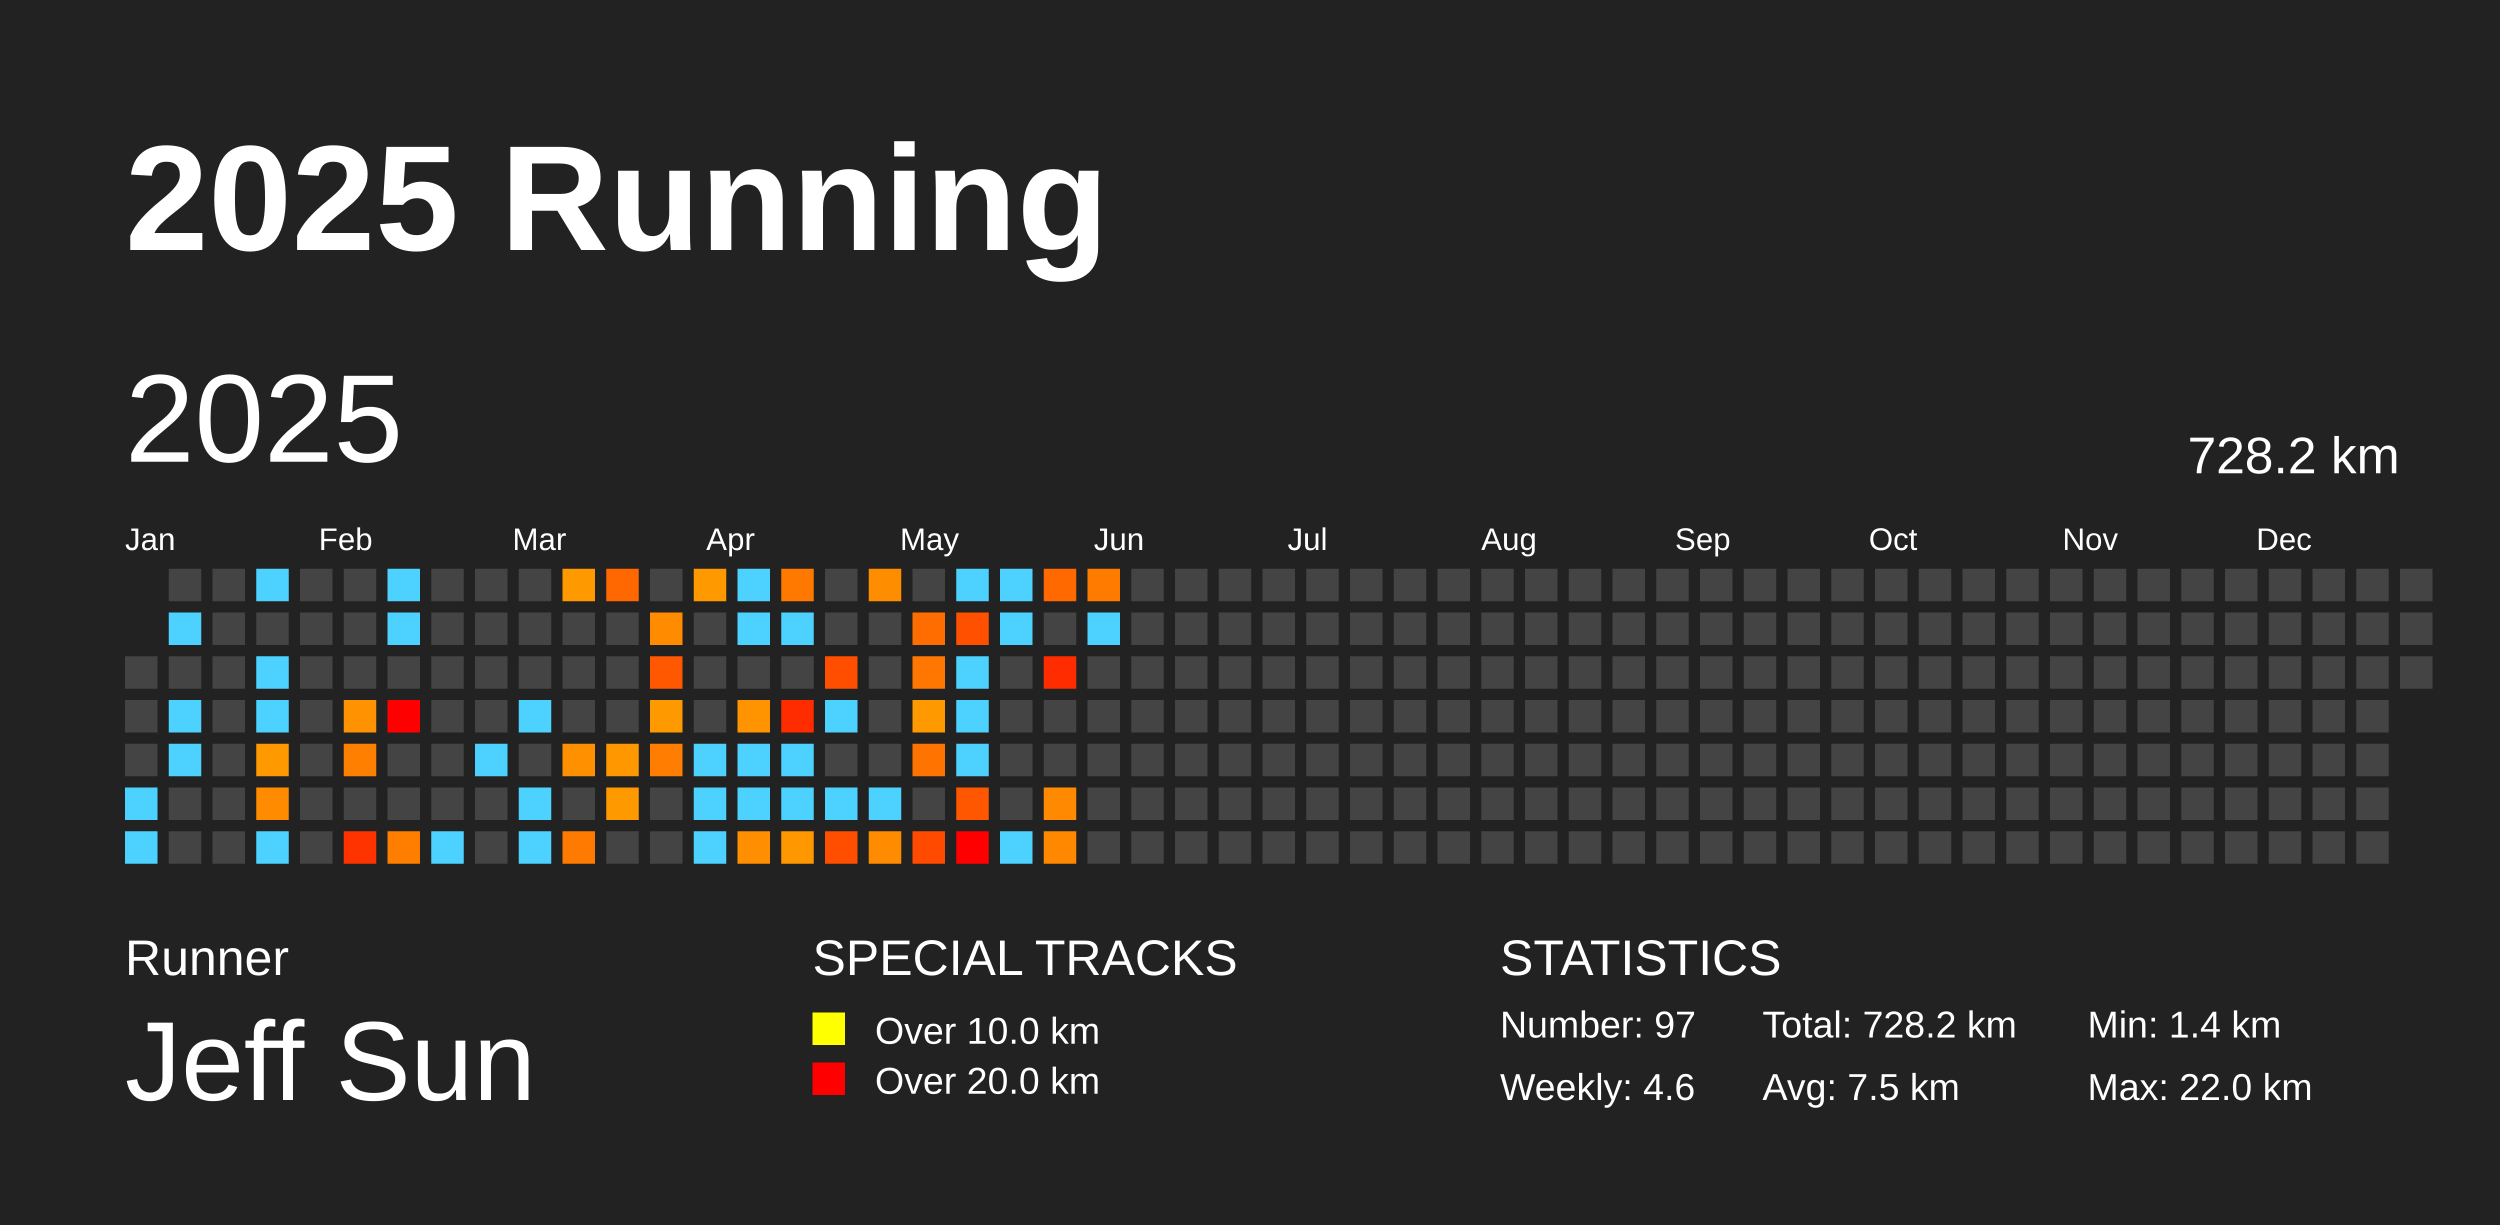
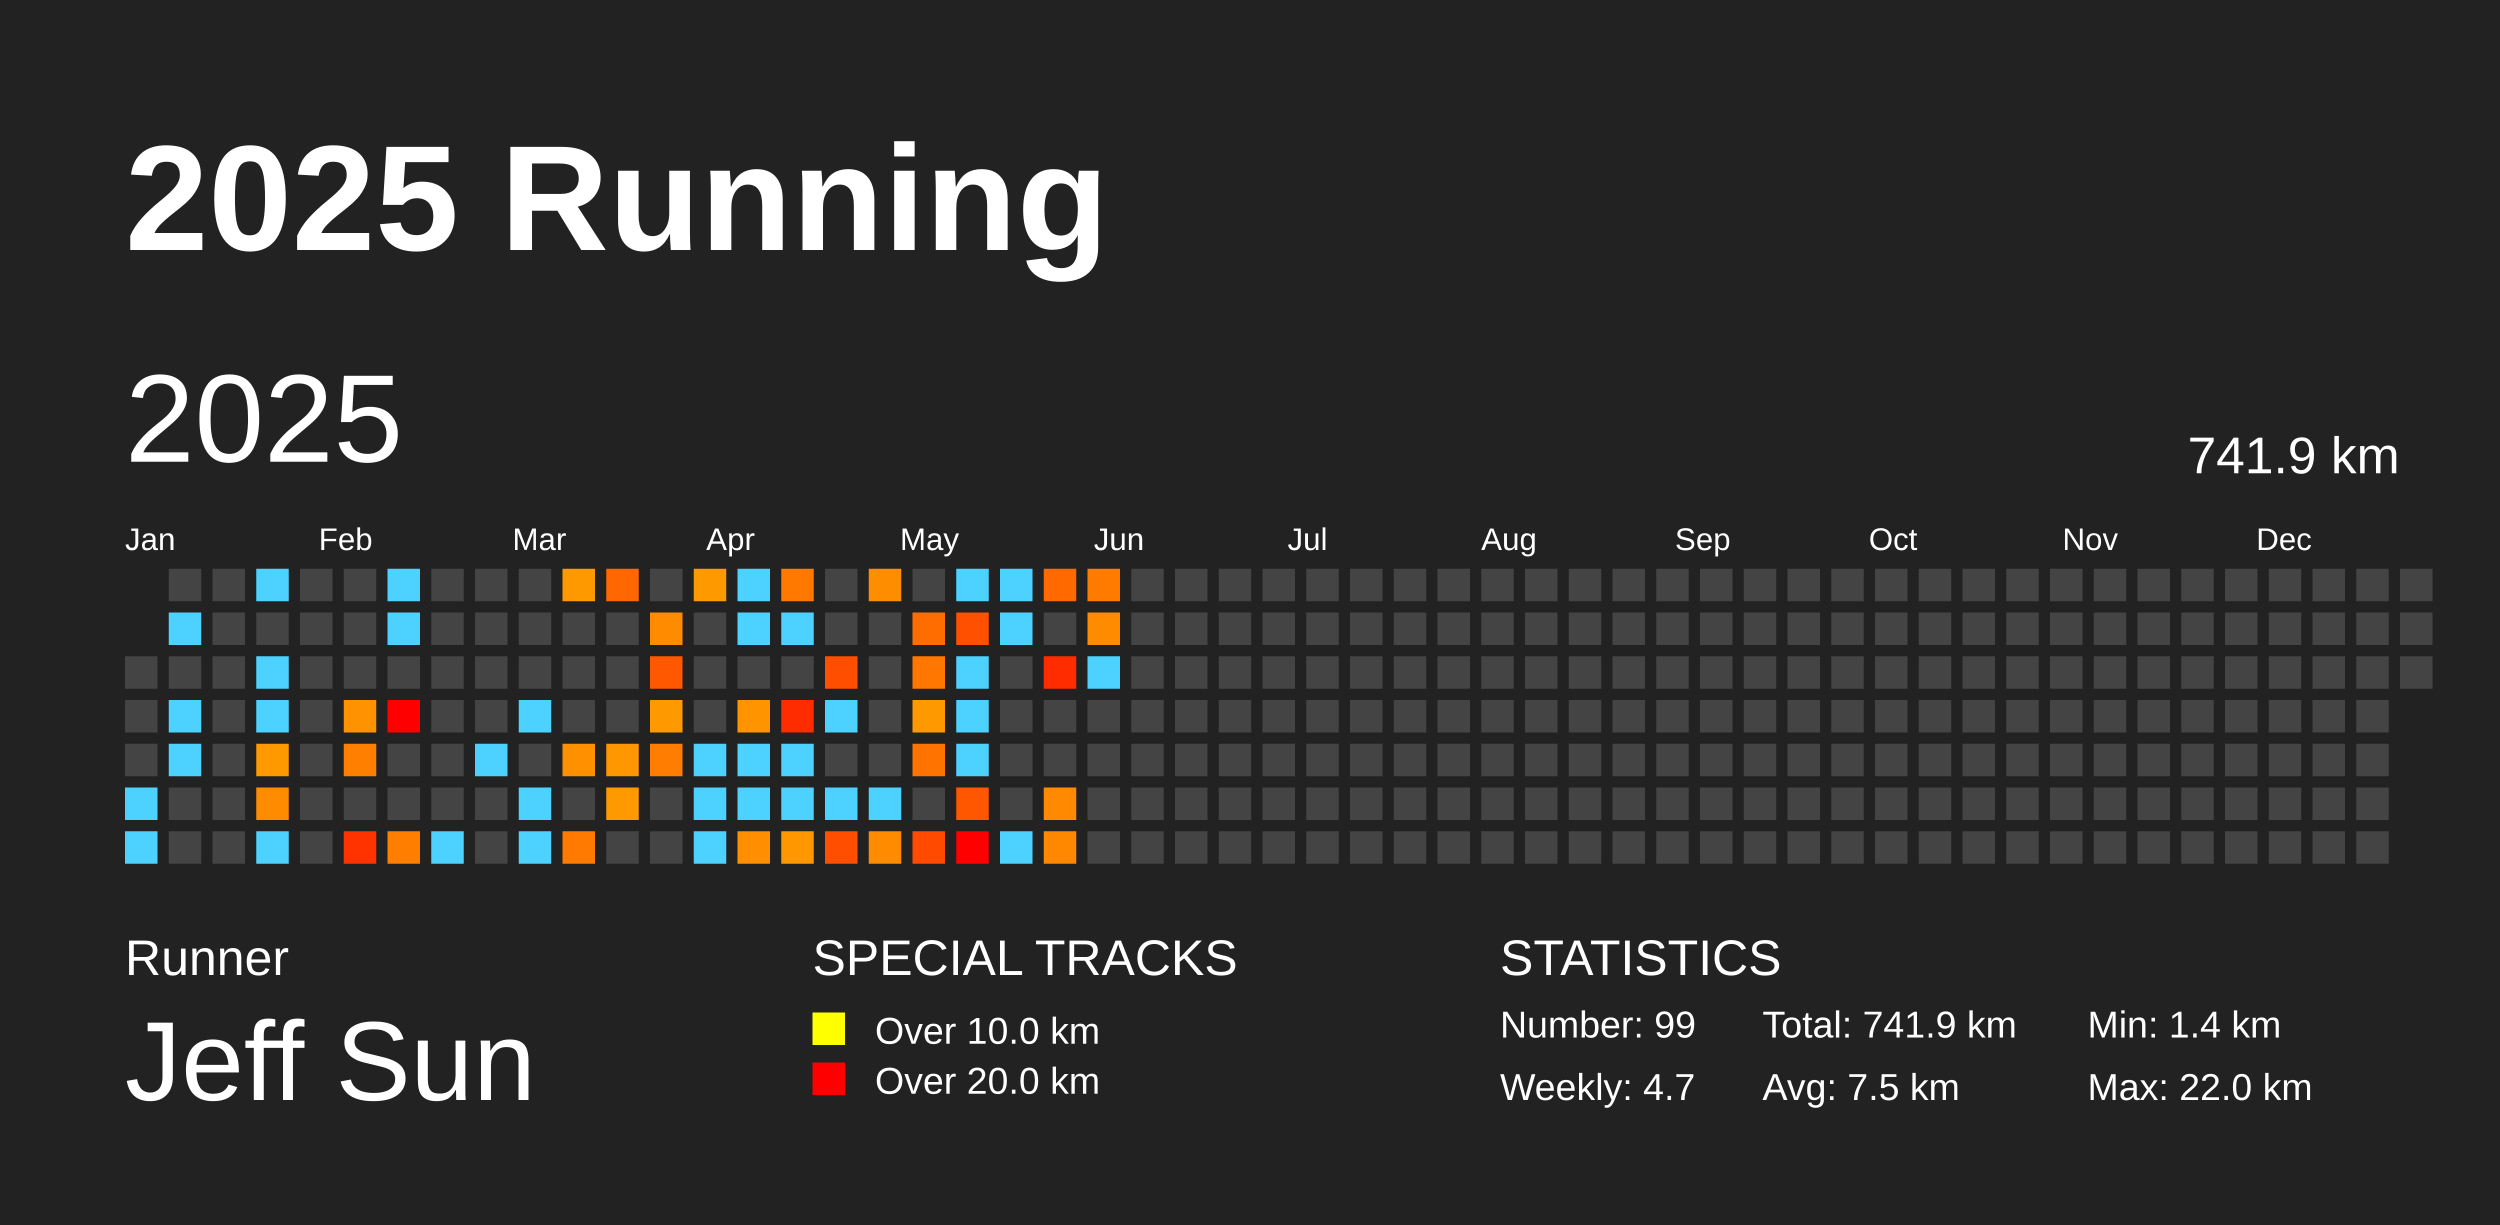
<svg xmlns="http://www.w3.org/2000/svg" baseProfile="full" height="98mm" version="1.1" viewBox="0,0,200,98" width="200mm">
  <defs />
  <rect fill="#222222" height="98" width="200" x="0" y="0" />
  <text fill="#FFFFFF" style="font-size:12px; font-family:Arial; font-weight:bold;" x="10" y="20">2025 Running</text>
  <text fill="#FFFFFF" style="font-size:4px; font-family:Arial" x="10" y="78">Runner</text>
  <text fill="#FFFFFF" style="font-size:9px; font-family:Arial" x="10" y="88">Jeff Sun</text>
  <text fill="#FFFFFF" style="font-size:4px; font-family:Arial" x="65" y="78">SPECIAL TRACKS</text>
  <rect fill="yellow" height="2.6" width="2.6" x="65" y="81" />
  <text fill="#FFFFFF" style="font-size:3px; font-family:Arial" x="70" y="83.5">Over 10.0 km</text>
  <rect fill="red" height="2.6" width="2.6" x="65" y="85" />
  <text fill="#FFFFFF" style="font-size:3px; font-family:Arial" x="70" y="87.5">Over 20.0 km</text>
  <text fill="#FFFFFF" style="font-size:4px; font-family:Arial" x="120" y="78">STATISTICS</text>
-   <text fill="#FFFFFF" style="font-size:3px; font-family:Arial" x="120" y="83">Number: 97</text>
-   <text fill="#FFFFFF" style="font-size:3px; font-family:Arial" x="120" y="88">Weekly: 4.6</text>
-   <text fill="#FFFFFF" style="font-size:3px; font-family:Arial" x="141" y="83">Total: 728.2 km</text>
+   <text fill="#FFFFFF" style="font-size:3px; font-family:Arial" x="120" y="83">Number: 99</text>
+   <text fill="#FFFFFF" style="font-size:3px; font-family:Arial" x="120" y="88">Weekly: 4.7</text>
+   <text fill="#FFFFFF" style="font-size:3px; font-family:Arial" x="141" y="83">Total: 741.9 km</text>
  <text fill="#FFFFFF" style="font-size:3px; font-family:Arial" x="141" y="88">Avg: 7.5 km</text>
  <text fill="#FFFFFF" style="font-size:3px; font-family:Arial" x="167" y="83">Min: 1.4 km</text>
  <text fill="#FFFFFF" style="font-size:3px; font-family:Arial" x="167" y="88">Max: 22.0 km</text>
  <text dominant-baseline="hanging" fill="#FFFFFF" style="font-size:10.0px; font-family:Arial;" x="10" y="30">2025</text>
-   <text dominant-baseline="hanging" fill="#FFFFFF" style="font-size:4.125px; font-family:Arial;" x="175" y="35">728.2 km</text>
+   <text dominant-baseline="hanging" fill="#FFFFFF" style="font-size:4.125px; font-family:Arial;" x="175" y="35">741.9 km</text>
  <text fill="#FFFFFF" style="font-size:2.5px; font-family:Arial" x="10.0" y="44">Jan</text>
  <text fill="#FFFFFF" style="font-size:2.5px; font-family:Arial" x="25.5" y="44">Feb</text>
  <text fill="#FFFFFF" style="font-size:2.5px; font-family:Arial" x="41.0" y="44">Mar</text>
  <text fill="#FFFFFF" style="font-size:2.5px; font-family:Arial" x="56.5" y="44">Apr</text>
  <text fill="#FFFFFF" style="font-size:2.5px; font-family:Arial" x="72.0" y="44">May</text>
  <text fill="#FFFFFF" style="font-size:2.5px; font-family:Arial" x="87.5" y="44">Jun</text>
  <text fill="#FFFFFF" style="font-size:2.5px; font-family:Arial" x="103.0" y="44">Jul</text>
  <text fill="#FFFFFF" style="font-size:2.5px; font-family:Arial" x="118.5" y="44">Aug</text>
  <text fill="#FFFFFF" style="font-size:2.5px; font-family:Arial" x="134.0" y="44">Sep</text>
  <text fill="#FFFFFF" style="font-size:2.5px; font-family:Arial" x="149.5" y="44">Oct</text>
  <text fill="#FFFFFF" style="font-size:2.5px; font-family:Arial" x="165.0" y="44">Nov</text>
  <text fill="#FFFFFF" style="font-size:2.5px; font-family:Arial" x="180.5" y="44">Dec</text>
  <rect fill="#444444" height="2.6" width="2.6" x="10.0" y="52.5" />
  <rect fill="#444444" height="2.6" width="2.6" x="10.0" y="56.0" />
  <rect fill="#444444" height="2.6" width="2.6" x="10.0" y="59.5" />
  <rect fill="#4dd2ff" height="2.6" width="2.6" x="10.0" y="63.0" />
  <rect fill="#4dd2ff" height="2.6" width="2.6" x="10.0" y="66.5" />
  <rect fill="#444444" height="2.6" width="2.6" x="13.5" y="45.5" />
  <rect fill="#4dd2ff" height="2.6" width="2.6" x="13.5" y="49.0" />
  <rect fill="#444444" height="2.6" width="2.6" x="13.5" y="52.5" />
  <rect fill="#4dd2ff" height="2.6" width="2.6" x="13.5" y="56.0" />
  <rect fill="#4dd2ff" height="2.6" width="2.6" x="13.5" y="59.5" />
  <rect fill="#444444" height="2.6" width="2.6" x="13.5" y="63.0" />
  <rect fill="#444444" height="2.6" width="2.6" x="13.5" y="66.5" />
  <rect fill="#444444" height="2.6" width="2.6" x="17.0" y="45.5" />
  <rect fill="#444444" height="2.6" width="2.6" x="17.0" y="49.0" />
  <rect fill="#444444" height="2.6" width="2.6" x="17.0" y="52.5" />
  <rect fill="#444444" height="2.6" width="2.6" x="17.0" y="56.0" />
  <rect fill="#444444" height="2.6" width="2.6" x="17.0" y="59.5" />
  <rect fill="#444444" height="2.6" width="2.6" x="17.0" y="63.0" />
  <rect fill="#444444" height="2.6" width="2.6" x="17.0" y="66.5" />
  <rect fill="#4dd2ff" height="2.6" width="2.6" x="20.5" y="45.5" />
  <rect fill="#444444" height="2.6" width="2.6" x="20.5" y="49.0" />
  <rect fill="#4dd2ff" height="2.6" width="2.6" x="20.5" y="52.5" />
  <rect fill="#4dd2ff" height="2.6" width="2.6" x="20.5" y="56.0" />
  <rect fill="#ff9900" height="2.6" width="2.6" x="20.5" y="59.5" />
  <rect fill="#ff8c00" height="2.6" width="2.6" x="20.5" y="63.0" />
  <rect fill="#4dd2ff" height="2.6" width="2.6" x="20.5" y="66.5" />
  <rect fill="#444444" height="2.6" width="2.6" x="24.0" y="45.5" />
  <rect fill="#444444" height="2.6" width="2.6" x="24.0" y="49.0" />
  <rect fill="#444444" height="2.6" width="2.6" x="24.0" y="52.5" />
  <rect fill="#444444" height="2.6" width="2.6" x="24.0" y="56.0" />
  <rect fill="#444444" height="2.6" width="2.6" x="24.0" y="59.5" />
  <rect fill="#444444" height="2.6" width="2.6" x="24.0" y="63.0" />
  <rect fill="#444444" height="2.6" width="2.6" x="24.0" y="66.5" />
  <rect fill="#444444" height="2.6" width="2.6" x="27.5" y="45.5" />
  <rect fill="#444444" height="2.6" width="2.6" x="27.5" y="49.0" />
  <rect fill="#444444" height="2.6" width="2.6" x="27.5" y="52.5" />
  <rect fill="#ff9200" height="2.6" width="2.6" x="27.5" y="56.0" />
  <rect fill="#ff7f00" height="2.6" width="2.6" x="27.5" y="59.5" />
  <rect fill="#444444" height="2.6" width="2.6" x="27.5" y="63.0" />
  <rect fill="#ff3300" height="2.6" width="2.6" x="27.5" y="66.5" />
  <rect fill="#4dd2ff" height="2.6" width="2.6" x="31.0" y="45.5" />
  <rect fill="#4dd2ff" height="2.6" width="2.6" x="31.0" y="49.0" />
  <rect fill="#444444" height="2.6" width="2.6" x="31.0" y="52.5" />
  <rect fill="red" height="2.6" width="2.6" x="31.0" y="56.0" />
  <rect fill="#444444" height="2.6" width="2.6" x="31.0" y="59.5" />
  <rect fill="#444444" height="2.6" width="2.6" x="31.0" y="63.0" />
  <rect fill="#ff7e00" height="2.6" width="2.6" x="31.0" y="66.5" />
  <rect fill="#444444" height="2.6" width="2.6" x="34.5" y="45.5" />
  <rect fill="#444444" height="2.6" width="2.6" x="34.5" y="49.0" />
  <rect fill="#444444" height="2.6" width="2.6" x="34.5" y="52.5" />
  <rect fill="#444444" height="2.6" width="2.6" x="34.5" y="56.0" />
  <rect fill="#444444" height="2.6" width="2.6" x="34.5" y="59.5" />
  <rect fill="#444444" height="2.6" width="2.6" x="34.5" y="63.0" />
  <rect fill="#4dd2ff" height="2.6" width="2.6" x="34.5" y="66.5" />
  <rect fill="#444444" height="2.6" width="2.6" x="38.0" y="45.5" />
  <rect fill="#444444" height="2.6" width="2.6" x="38.0" y="49.0" />
  <rect fill="#444444" height="2.6" width="2.6" x="38.0" y="52.5" />
  <rect fill="#444444" height="2.6" width="2.6" x="38.0" y="56.0" />
  <rect fill="#4dd2ff" height="2.6" width="2.6" x="38.0" y="59.5" />
  <rect fill="#444444" height="2.6" width="2.6" x="38.0" y="63.0" />
  <rect fill="#444444" height="2.6" width="2.6" x="38.0" y="66.5" />
  <rect fill="#444444" height="2.6" width="2.6" x="41.5" y="45.5" />
  <rect fill="#444444" height="2.6" width="2.6" x="41.5" y="49.0" />
  <rect fill="#444444" height="2.6" width="2.6" x="41.5" y="52.5" />
  <rect fill="#4dd2ff" height="2.6" width="2.6" x="41.5" y="56.0" />
  <rect fill="#444444" height="2.6" width="2.6" x="41.5" y="59.5" />
  <rect fill="#4dd2ff" height="2.6" width="2.6" x="41.5" y="63.0" />
  <rect fill="#4dd2ff" height="2.6" width="2.6" x="41.5" y="66.5" />
  <rect fill="#ff9900" height="2.6" width="2.6" x="45.0" y="45.5" />
  <rect fill="#444444" height="2.6" width="2.6" x="45.0" y="49.0" />
  <rect fill="#444444" height="2.6" width="2.6" x="45.0" y="52.5" />
  <rect fill="#444444" height="2.6" width="2.6" x="45.0" y="56.0" />
  <rect fill="#ff9000" height="2.6" width="2.6" x="45.0" y="59.5" />
  <rect fill="#444444" height="2.6" width="2.6" x="45.0" y="63.0" />
  <rect fill="#ff7a00" height="2.6" width="2.6" x="45.0" y="66.5" />
  <rect fill="#ff6800" height="2.6" width="2.6" x="48.5" y="45.5" />
  <rect fill="#444444" height="2.6" width="2.6" x="48.5" y="49.0" />
  <rect fill="#444444" height="2.6" width="2.6" x="48.5" y="52.5" />
  <rect fill="#444444" height="2.6" width="2.6" x="48.5" y="56.0" />
  <rect fill="#ff9700" height="2.6" width="2.6" x="48.5" y="59.5" />
  <rect fill="#ff9900" height="2.6" width="2.6" x="48.5" y="63.0" />
  <rect fill="#444444" height="2.6" width="2.6" x="48.5" y="66.5" />
  <rect fill="#444444" height="2.6" width="2.6" x="52.0" y="45.5" />
  <rect fill="#ff8b00" height="2.6" width="2.6" x="52.0" y="49.0" />
  <rect fill="#ff5800" height="2.6" width="2.6" x="52.0" y="52.5" />
  <rect fill="#ff9900" height="2.6" width="2.6" x="52.0" y="56.0" />
  <rect fill="#ff7d00" height="2.6" width="2.6" x="52.0" y="59.5" />
  <rect fill="#444444" height="2.6" width="2.6" x="52.0" y="63.0" />
  <rect fill="#444444" height="2.6" width="2.6" x="52.0" y="66.5" />
  <rect fill="#ff9900" height="2.6" width="2.6" x="55.5" y="45.5" />
  <rect fill="#444444" height="2.6" width="2.6" x="55.5" y="49.0" />
  <rect fill="#444444" height="2.6" width="2.6" x="55.5" y="52.5" />
  <rect fill="#444444" height="2.6" width="2.6" x="55.5" y="56.0" />
  <rect fill="#4dd2ff" height="2.6" width="2.6" x="55.5" y="59.5" />
  <rect fill="#4dd2ff" height="2.6" width="2.6" x="55.5" y="63.0" />
  <rect fill="#4dd2ff" height="2.6" width="2.6" x="55.5" y="66.5" />
  <rect fill="#4dd2ff" height="2.6" width="2.6" x="59.0" y="45.5" />
  <rect fill="#4dd2ff" height="2.6" width="2.6" x="59.0" y="49.0" />
  <rect fill="#444444" height="2.6" width="2.6" x="59.0" y="52.5" />
  <rect fill="#ff9300" height="2.6" width="2.6" x="59.0" y="56.0" />
  <rect fill="#4dd2ff" height="2.6" width="2.6" x="59.0" y="59.5" />
  <rect fill="#4dd2ff" height="2.6" width="2.6" x="59.0" y="63.0" />
  <rect fill="#ff8e00" height="2.6" width="2.6" x="59.0" y="66.5" />
  <rect fill="#ff7900" height="2.6" width="2.6" x="62.5" y="45.5" />
  <rect fill="#4dd2ff" height="2.6" width="2.6" x="62.5" y="49.0" />
  <rect fill="#444444" height="2.6" width="2.6" x="62.5" y="52.5" />
  <rect fill="#ff2c00" height="2.6" width="2.6" x="62.5" y="56.0" />
  <rect fill="#4dd2ff" height="2.6" width="2.6" x="62.5" y="59.5" />
  <rect fill="#4dd2ff" height="2.6" width="2.6" x="62.5" y="63.0" />
  <rect fill="#ff9700" height="2.6" width="2.6" x="62.5" y="66.5" />
  <rect fill="#444444" height="2.6" width="2.6" x="66.0" y="45.5" />
  <rect fill="#444444" height="2.6" width="2.6" x="66.0" y="49.0" />
  <rect fill="#ff4e00" height="2.6" width="2.6" x="66.0" y="52.5" />
  <rect fill="#4dd2ff" height="2.6" width="2.6" x="66.0" y="56.0" />
  <rect fill="#444444" height="2.6" width="2.6" x="66.0" y="59.5" />
  <rect fill="#4dd2ff" height="2.6" width="2.6" x="66.0" y="63.0" />
  <rect fill="#ff4e00" height="2.6" width="2.6" x="66.0" y="66.5" />
  <rect fill="#ff8d00" height="2.6" width="2.6" x="69.5" y="45.5" />
  <rect fill="#444444" height="2.6" width="2.6" x="69.5" y="49.0" />
  <rect fill="#444444" height="2.6" width="2.6" x="69.5" y="52.5" />
  <rect fill="#444444" height="2.6" width="2.6" x="69.5" y="56.0" />
  <rect fill="#444444" height="2.6" width="2.6" x="69.5" y="59.5" />
  <rect fill="#4dd2ff" height="2.6" width="2.6" x="69.5" y="63.0" />
  <rect fill="#ff8c00" height="2.6" width="2.6" x="69.5" y="66.5" />
  <rect fill="#444444" height="2.6" width="2.6" x="73.0" y="45.5" />
  <rect fill="#ff6d00" height="2.6" width="2.6" x="73.0" y="49.0" />
  <rect fill="#ff7700" height="2.6" width="2.6" x="73.0" y="52.5" />
  <rect fill="#ff9900" height="2.6" width="2.6" x="73.0" y="56.0" />
  <rect fill="#ff7400" height="2.6" width="2.6" x="73.0" y="59.5" />
  <rect fill="#444444" height="2.6" width="2.6" x="73.0" y="63.0" />
  <rect fill="#ff4a00" height="2.6" width="2.6" x="73.0" y="66.5" />
  <rect fill="#4dd2ff" height="2.6" width="2.6" x="76.5" y="45.5" />
  <rect fill="#ff5000" height="2.6" width="2.6" x="76.5" y="49.0" />
  <rect fill="#4dd2ff" height="2.6" width="2.6" x="76.5" y="52.5" />
  <rect fill="#4dd2ff" height="2.6" width="2.6" x="76.5" y="56.0" />
  <rect fill="#4dd2ff" height="2.6" width="2.6" x="76.5" y="59.5" />
  <rect fill="#ff5600" height="2.6" width="2.6" x="76.5" y="63.0" />
  <rect fill="red" height="2.6" width="2.6" x="76.5" y="66.5" />
  <rect fill="#4dd2ff" height="2.6" width="2.6" x="80.0" y="45.5" />
  <rect fill="#4dd2ff" height="2.6" width="2.6" x="80.0" y="49.0" />
  <rect fill="#444444" height="2.6" width="2.6" x="80.0" y="52.5" />
  <rect fill="#444444" height="2.6" width="2.6" x="80.0" y="56.0" />
  <rect fill="#444444" height="2.6" width="2.6" x="80.0" y="59.5" />
  <rect fill="#444444" height="2.6" width="2.6" x="80.0" y="63.0" />
  <rect fill="#4dd2ff" height="2.6" width="2.6" x="80.0" y="66.5" />
  <rect fill="#ff6900" height="2.6" width="2.6" x="83.5" y="45.5" />
  <rect fill="#444444" height="2.6" width="2.6" x="83.5" y="49.0" />
  <rect fill="#ff2c00" height="2.6" width="2.6" x="83.5" y="52.5" />
  <rect fill="#444444" height="2.6" width="2.6" x="83.5" y="56.0" />
  <rect fill="#444444" height="2.6" width="2.6" x="83.5" y="59.5" />
  <rect fill="#ff8900" height="2.6" width="2.6" x="83.5" y="63.0" />
  <rect fill="#ff8800" height="2.6" width="2.6" x="83.5" y="66.5" />
  <rect fill="#ff7b00" height="2.6" width="2.6" x="87.0" y="45.5" />
-   <rect fill="#4dd2ff" height="2.6" width="2.6" x="87.0" y="49.0" />
-   <rect fill="#444444" height="2.6" width="2.6" x="87.0" y="52.5" />
+   <rect fill="#ff8b00" height="2.6" width="2.6" x="87.0" y="49.0" />
+   <rect fill="#4dd2ff" height="2.6" width="2.6" x="87.0" y="52.5" />
  <rect fill="#444444" height="2.6" width="2.6" x="87.0" y="56.0" />
  <rect fill="#444444" height="2.6" width="2.6" x="87.0" y="59.5" />
  <rect fill="#444444" height="2.6" width="2.6" x="87.0" y="63.0" />
  <rect fill="#444444" height="2.6" width="2.6" x="87.0" y="66.5" />
  <rect fill="#444444" height="2.6" width="2.6" x="90.5" y="45.5" />
  <rect fill="#444444" height="2.6" width="2.6" x="90.5" y="49.0" />
  <rect fill="#444444" height="2.6" width="2.6" x="90.5" y="52.5" />
  <rect fill="#444444" height="2.6" width="2.6" x="90.5" y="56.0" />
  <rect fill="#444444" height="2.6" width="2.6" x="90.5" y="59.5" />
  <rect fill="#444444" height="2.6" width="2.6" x="90.5" y="63.0" />
  <rect fill="#444444" height="2.6" width="2.6" x="90.5" y="66.5" />
  <rect fill="#444444" height="2.6" width="2.6" x="94.0" y="45.5" />
  <rect fill="#444444" height="2.6" width="2.6" x="94.0" y="49.0" />
  <rect fill="#444444" height="2.6" width="2.6" x="94.0" y="52.5" />
  <rect fill="#444444" height="2.6" width="2.6" x="94.0" y="56.0" />
  <rect fill="#444444" height="2.6" width="2.6" x="94.0" y="59.5" />
  <rect fill="#444444" height="2.6" width="2.6" x="94.0" y="63.0" />
  <rect fill="#444444" height="2.6" width="2.6" x="94.0" y="66.5" />
  <rect fill="#444444" height="2.6" width="2.6" x="97.5" y="45.5" />
  <rect fill="#444444" height="2.6" width="2.6" x="97.5" y="49.0" />
  <rect fill="#444444" height="2.6" width="2.6" x="97.5" y="52.5" />
  <rect fill="#444444" height="2.6" width="2.6" x="97.5" y="56.0" />
  <rect fill="#444444" height="2.6" width="2.6" x="97.5" y="59.5" />
  <rect fill="#444444" height="2.6" width="2.6" x="97.5" y="63.0" />
  <rect fill="#444444" height="2.6" width="2.6" x="97.5" y="66.5" />
  <rect fill="#444444" height="2.6" width="2.6" x="101.0" y="45.5" />
  <rect fill="#444444" height="2.6" width="2.6" x="101.0" y="49.0" />
  <rect fill="#444444" height="2.6" width="2.6" x="101.0" y="52.5" />
  <rect fill="#444444" height="2.6" width="2.6" x="101.0" y="56.0" />
  <rect fill="#444444" height="2.6" width="2.6" x="101.0" y="59.5" />
  <rect fill="#444444" height="2.6" width="2.6" x="101.0" y="63.0" />
  <rect fill="#444444" height="2.6" width="2.6" x="101.0" y="66.5" />
  <rect fill="#444444" height="2.6" width="2.6" x="104.5" y="45.5" />
  <rect fill="#444444" height="2.6" width="2.6" x="104.5" y="49.0" />
  <rect fill="#444444" height="2.6" width="2.6" x="104.5" y="52.5" />
  <rect fill="#444444" height="2.6" width="2.6" x="104.5" y="56.0" />
  <rect fill="#444444" height="2.6" width="2.6" x="104.5" y="59.5" />
  <rect fill="#444444" height="2.6" width="2.6" x="104.5" y="63.0" />
  <rect fill="#444444" height="2.6" width="2.6" x="104.5" y="66.5" />
  <rect fill="#444444" height="2.6" width="2.6" x="108.0" y="45.5" />
  <rect fill="#444444" height="2.6" width="2.6" x="108.0" y="49.0" />
  <rect fill="#444444" height="2.6" width="2.6" x="108.0" y="52.5" />
  <rect fill="#444444" height="2.6" width="2.6" x="108.0" y="56.0" />
  <rect fill="#444444" height="2.6" width="2.6" x="108.0" y="59.5" />
  <rect fill="#444444" height="2.6" width="2.6" x="108.0" y="63.0" />
  <rect fill="#444444" height="2.6" width="2.6" x="108.0" y="66.5" />
  <rect fill="#444444" height="2.6" width="2.6" x="111.5" y="45.5" />
  <rect fill="#444444" height="2.6" width="2.6" x="111.5" y="49.0" />
  <rect fill="#444444" height="2.6" width="2.6" x="111.5" y="52.5" />
  <rect fill="#444444" height="2.6" width="2.6" x="111.5" y="56.0" />
  <rect fill="#444444" height="2.6" width="2.6" x="111.5" y="59.5" />
  <rect fill="#444444" height="2.6" width="2.6" x="111.5" y="63.0" />
  <rect fill="#444444" height="2.6" width="2.6" x="111.5" y="66.5" />
  <rect fill="#444444" height="2.6" width="2.6" x="115.0" y="45.5" />
  <rect fill="#444444" height="2.6" width="2.6" x="115.0" y="49.0" />
  <rect fill="#444444" height="2.6" width="2.6" x="115.0" y="52.5" />
  <rect fill="#444444" height="2.6" width="2.6" x="115.0" y="56.0" />
  <rect fill="#444444" height="2.6" width="2.6" x="115.0" y="59.5" />
  <rect fill="#444444" height="2.6" width="2.6" x="115.0" y="63.0" />
  <rect fill="#444444" height="2.6" width="2.6" x="115.0" y="66.5" />
  <rect fill="#444444" height="2.6" width="2.6" x="118.5" y="45.5" />
  <rect fill="#444444" height="2.6" width="2.6" x="118.5" y="49.0" />
  <rect fill="#444444" height="2.6" width="2.6" x="118.5" y="52.5" />
  <rect fill="#444444" height="2.6" width="2.6" x="118.5" y="56.0" />
  <rect fill="#444444" height="2.6" width="2.6" x="118.5" y="59.5" />
  <rect fill="#444444" height="2.6" width="2.6" x="118.5" y="63.0" />
  <rect fill="#444444" height="2.6" width="2.6" x="118.5" y="66.5" />
  <rect fill="#444444" height="2.6" width="2.6" x="122.0" y="45.5" />
  <rect fill="#444444" height="2.6" width="2.6" x="122.0" y="49.0" />
  <rect fill="#444444" height="2.6" width="2.6" x="122.0" y="52.5" />
  <rect fill="#444444" height="2.6" width="2.6" x="122.0" y="56.0" />
  <rect fill="#444444" height="2.6" width="2.6" x="122.0" y="59.5" />
  <rect fill="#444444" height="2.6" width="2.6" x="122.0" y="63.0" />
  <rect fill="#444444" height="2.6" width="2.6" x="122.0" y="66.5" />
  <rect fill="#444444" height="2.6" width="2.6" x="125.5" y="45.5" />
  <rect fill="#444444" height="2.6" width="2.6" x="125.5" y="49.0" />
  <rect fill="#444444" height="2.6" width="2.6" x="125.5" y="52.5" />
  <rect fill="#444444" height="2.6" width="2.6" x="125.5" y="56.0" />
  <rect fill="#444444" height="2.6" width="2.6" x="125.5" y="59.5" />
  <rect fill="#444444" height="2.6" width="2.6" x="125.5" y="63.0" />
  <rect fill="#444444" height="2.6" width="2.6" x="125.5" y="66.5" />
  <rect fill="#444444" height="2.6" width="2.6" x="129.0" y="45.5" />
  <rect fill="#444444" height="2.6" width="2.6" x="129.0" y="49.0" />
  <rect fill="#444444" height="2.6" width="2.6" x="129.0" y="52.5" />
  <rect fill="#444444" height="2.6" width="2.6" x="129.0" y="56.0" />
  <rect fill="#444444" height="2.6" width="2.6" x="129.0" y="59.5" />
  <rect fill="#444444" height="2.6" width="2.6" x="129.0" y="63.0" />
  <rect fill="#444444" height="2.6" width="2.6" x="129.0" y="66.5" />
  <rect fill="#444444" height="2.6" width="2.6" x="132.5" y="45.5" />
  <rect fill="#444444" height="2.6" width="2.6" x="132.5" y="49.0" />
  <rect fill="#444444" height="2.6" width="2.6" x="132.5" y="52.5" />
  <rect fill="#444444" height="2.6" width="2.6" x="132.5" y="56.0" />
  <rect fill="#444444" height="2.6" width="2.6" x="132.5" y="59.5" />
  <rect fill="#444444" height="2.6" width="2.6" x="132.5" y="63.0" />
  <rect fill="#444444" height="2.6" width="2.6" x="132.5" y="66.5" />
  <rect fill="#444444" height="2.6" width="2.6" x="136.0" y="45.5" />
  <rect fill="#444444" height="2.6" width="2.6" x="136.0" y="49.0" />
  <rect fill="#444444" height="2.6" width="2.6" x="136.0" y="52.5" />
  <rect fill="#444444" height="2.6" width="2.6" x="136.0" y="56.0" />
  <rect fill="#444444" height="2.6" width="2.6" x="136.0" y="59.5" />
  <rect fill="#444444" height="2.6" width="2.6" x="136.0" y="63.0" />
  <rect fill="#444444" height="2.6" width="2.6" x="136.0" y="66.5" />
  <rect fill="#444444" height="2.6" width="2.6" x="139.5" y="45.5" />
  <rect fill="#444444" height="2.6" width="2.6" x="139.5" y="49.0" />
  <rect fill="#444444" height="2.6" width="2.6" x="139.5" y="52.5" />
  <rect fill="#444444" height="2.6" width="2.6" x="139.5" y="56.0" />
  <rect fill="#444444" height="2.6" width="2.6" x="139.5" y="59.5" />
  <rect fill="#444444" height="2.6" width="2.6" x="139.5" y="63.0" />
  <rect fill="#444444" height="2.6" width="2.6" x="139.5" y="66.5" />
  <rect fill="#444444" height="2.6" width="2.6" x="143.0" y="45.5" />
  <rect fill="#444444" height="2.6" width="2.6" x="143.0" y="49.0" />
  <rect fill="#444444" height="2.6" width="2.6" x="143.0" y="52.5" />
  <rect fill="#444444" height="2.6" width="2.6" x="143.0" y="56.0" />
  <rect fill="#444444" height="2.6" width="2.6" x="143.0" y="59.5" />
  <rect fill="#444444" height="2.6" width="2.6" x="143.0" y="63.0" />
  <rect fill="#444444" height="2.6" width="2.6" x="143.0" y="66.5" />
  <rect fill="#444444" height="2.6" width="2.6" x="146.5" y="45.5" />
  <rect fill="#444444" height="2.6" width="2.6" x="146.5" y="49.0" />
  <rect fill="#444444" height="2.6" width="2.6" x="146.5" y="52.5" />
  <rect fill="#444444" height="2.6" width="2.6" x="146.5" y="56.0" />
  <rect fill="#444444" height="2.6" width="2.6" x="146.5" y="59.5" />
  <rect fill="#444444" height="2.6" width="2.6" x="146.5" y="63.0" />
  <rect fill="#444444" height="2.6" width="2.6" x="146.5" y="66.5" />
  <rect fill="#444444" height="2.6" width="2.6" x="150.0" y="45.5" />
  <rect fill="#444444" height="2.6" width="2.6" x="150.0" y="49.0" />
  <rect fill="#444444" height="2.6" width="2.6" x="150.0" y="52.5" />
  <rect fill="#444444" height="2.6" width="2.6" x="150.0" y="56.0" />
  <rect fill="#444444" height="2.6" width="2.6" x="150.0" y="59.5" />
  <rect fill="#444444" height="2.6" width="2.6" x="150.0" y="63.0" />
  <rect fill="#444444" height="2.6" width="2.6" x="150.0" y="66.5" />
  <rect fill="#444444" height="2.6" width="2.6" x="153.5" y="45.5" />
  <rect fill="#444444" height="2.6" width="2.6" x="153.5" y="49.0" />
  <rect fill="#444444" height="2.6" width="2.6" x="153.5" y="52.5" />
  <rect fill="#444444" height="2.6" width="2.6" x="153.5" y="56.0" />
  <rect fill="#444444" height="2.6" width="2.6" x="153.5" y="59.5" />
  <rect fill="#444444" height="2.6" width="2.6" x="153.5" y="63.0" />
  <rect fill="#444444" height="2.6" width="2.6" x="153.5" y="66.5" />
  <rect fill="#444444" height="2.6" width="2.6" x="157.0" y="45.5" />
  <rect fill="#444444" height="2.6" width="2.6" x="157.0" y="49.0" />
  <rect fill="#444444" height="2.6" width="2.6" x="157.0" y="52.5" />
  <rect fill="#444444" height="2.6" width="2.6" x="157.0" y="56.0" />
  <rect fill="#444444" height="2.6" width="2.6" x="157.0" y="59.5" />
  <rect fill="#444444" height="2.6" width="2.6" x="157.0" y="63.0" />
  <rect fill="#444444" height="2.6" width="2.6" x="157.0" y="66.5" />
  <rect fill="#444444" height="2.6" width="2.6" x="160.5" y="45.5" />
  <rect fill="#444444" height="2.6" width="2.6" x="160.5" y="49.0" />
  <rect fill="#444444" height="2.6" width="2.6" x="160.5" y="52.5" />
  <rect fill="#444444" height="2.6" width="2.6" x="160.5" y="56.0" />
  <rect fill="#444444" height="2.6" width="2.6" x="160.5" y="59.5" />
  <rect fill="#444444" height="2.6" width="2.6" x="160.5" y="63.0" />
  <rect fill="#444444" height="2.6" width="2.6" x="160.5" y="66.5" />
  <rect fill="#444444" height="2.6" width="2.6" x="164.0" y="45.5" />
  <rect fill="#444444" height="2.6" width="2.6" x="164.0" y="49.0" />
  <rect fill="#444444" height="2.6" width="2.6" x="164.0" y="52.5" />
  <rect fill="#444444" height="2.6" width="2.6" x="164.0" y="56.0" />
  <rect fill="#444444" height="2.6" width="2.6" x="164.0" y="59.5" />
  <rect fill="#444444" height="2.6" width="2.6" x="164.0" y="63.0" />
  <rect fill="#444444" height="2.6" width="2.6" x="164.0" y="66.5" />
  <rect fill="#444444" height="2.6" width="2.6" x="167.5" y="45.5" />
  <rect fill="#444444" height="2.6" width="2.6" x="167.5" y="49.0" />
  <rect fill="#444444" height="2.6" width="2.6" x="167.5" y="52.5" />
  <rect fill="#444444" height="2.6" width="2.6" x="167.5" y="56.0" />
  <rect fill="#444444" height="2.6" width="2.6" x="167.5" y="59.5" />
  <rect fill="#444444" height="2.6" width="2.6" x="167.5" y="63.0" />
  <rect fill="#444444" height="2.6" width="2.6" x="167.5" y="66.5" />
  <rect fill="#444444" height="2.6" width="2.6" x="171.0" y="45.5" />
  <rect fill="#444444" height="2.6" width="2.6" x="171.0" y="49.0" />
  <rect fill="#444444" height="2.6" width="2.6" x="171.0" y="52.5" />
  <rect fill="#444444" height="2.6" width="2.6" x="171.0" y="56.0" />
  <rect fill="#444444" height="2.6" width="2.6" x="171.0" y="59.5" />
  <rect fill="#444444" height="2.6" width="2.6" x="171.0" y="63.0" />
  <rect fill="#444444" height="2.6" width="2.6" x="171.0" y="66.5" />
  <rect fill="#444444" height="2.6" width="2.6" x="174.5" y="45.5" />
  <rect fill="#444444" height="2.6" width="2.6" x="174.5" y="49.0" />
  <rect fill="#444444" height="2.6" width="2.6" x="174.5" y="52.5" />
  <rect fill="#444444" height="2.6" width="2.6" x="174.5" y="56.0" />
  <rect fill="#444444" height="2.6" width="2.6" x="174.5" y="59.5" />
  <rect fill="#444444" height="2.6" width="2.6" x="174.5" y="63.0" />
  <rect fill="#444444" height="2.6" width="2.6" x="174.5" y="66.5" />
  <rect fill="#444444" height="2.6" width="2.6" x="178.0" y="45.5" />
  <rect fill="#444444" height="2.6" width="2.6" x="178.0" y="49.0" />
  <rect fill="#444444" height="2.6" width="2.6" x="178.0" y="52.5" />
  <rect fill="#444444" height="2.6" width="2.6" x="178.0" y="56.0" />
  <rect fill="#444444" height="2.6" width="2.6" x="178.0" y="59.5" />
  <rect fill="#444444" height="2.6" width="2.6" x="178.0" y="63.0" />
  <rect fill="#444444" height="2.6" width="2.6" x="178.0" y="66.5" />
  <rect fill="#444444" height="2.6" width="2.6" x="181.5" y="45.5" />
  <rect fill="#444444" height="2.6" width="2.6" x="181.5" y="49.0" />
  <rect fill="#444444" height="2.6" width="2.6" x="181.5" y="52.5" />
  <rect fill="#444444" height="2.6" width="2.6" x="181.5" y="56.0" />
  <rect fill="#444444" height="2.6" width="2.6" x="181.5" y="59.5" />
  <rect fill="#444444" height="2.6" width="2.6" x="181.5" y="63.0" />
  <rect fill="#444444" height="2.6" width="2.6" x="181.5" y="66.5" />
  <rect fill="#444444" height="2.6" width="2.6" x="185.0" y="45.5" />
  <rect fill="#444444" height="2.6" width="2.6" x="185.0" y="49.0" />
  <rect fill="#444444" height="2.6" width="2.6" x="185.0" y="52.5" />
  <rect fill="#444444" height="2.6" width="2.6" x="185.0" y="56.0" />
  <rect fill="#444444" height="2.6" width="2.6" x="185.0" y="59.5" />
  <rect fill="#444444" height="2.6" width="2.6" x="185.0" y="63.0" />
  <rect fill="#444444" height="2.6" width="2.6" x="185.0" y="66.5" />
  <rect fill="#444444" height="2.6" width="2.6" x="188.5" y="45.5" />
  <rect fill="#444444" height="2.6" width="2.6" x="188.5" y="49.0" />
  <rect fill="#444444" height="2.6" width="2.6" x="188.5" y="52.5" />
  <rect fill="#444444" height="2.6" width="2.6" x="188.5" y="56.0" />
  <rect fill="#444444" height="2.6" width="2.6" x="188.5" y="59.5" />
  <rect fill="#444444" height="2.6" width="2.6" x="188.5" y="63.0" />
  <rect fill="#444444" height="2.6" width="2.6" x="188.5" y="66.5" />
  <rect fill="#444444" height="2.6" width="2.6" x="192.0" y="45.5" />
  <rect fill="#444444" height="2.6" width="2.6" x="192.0" y="49.0" />
  <rect fill="#444444" height="2.6" width="2.6" x="192.0" y="52.5" />
</svg>
